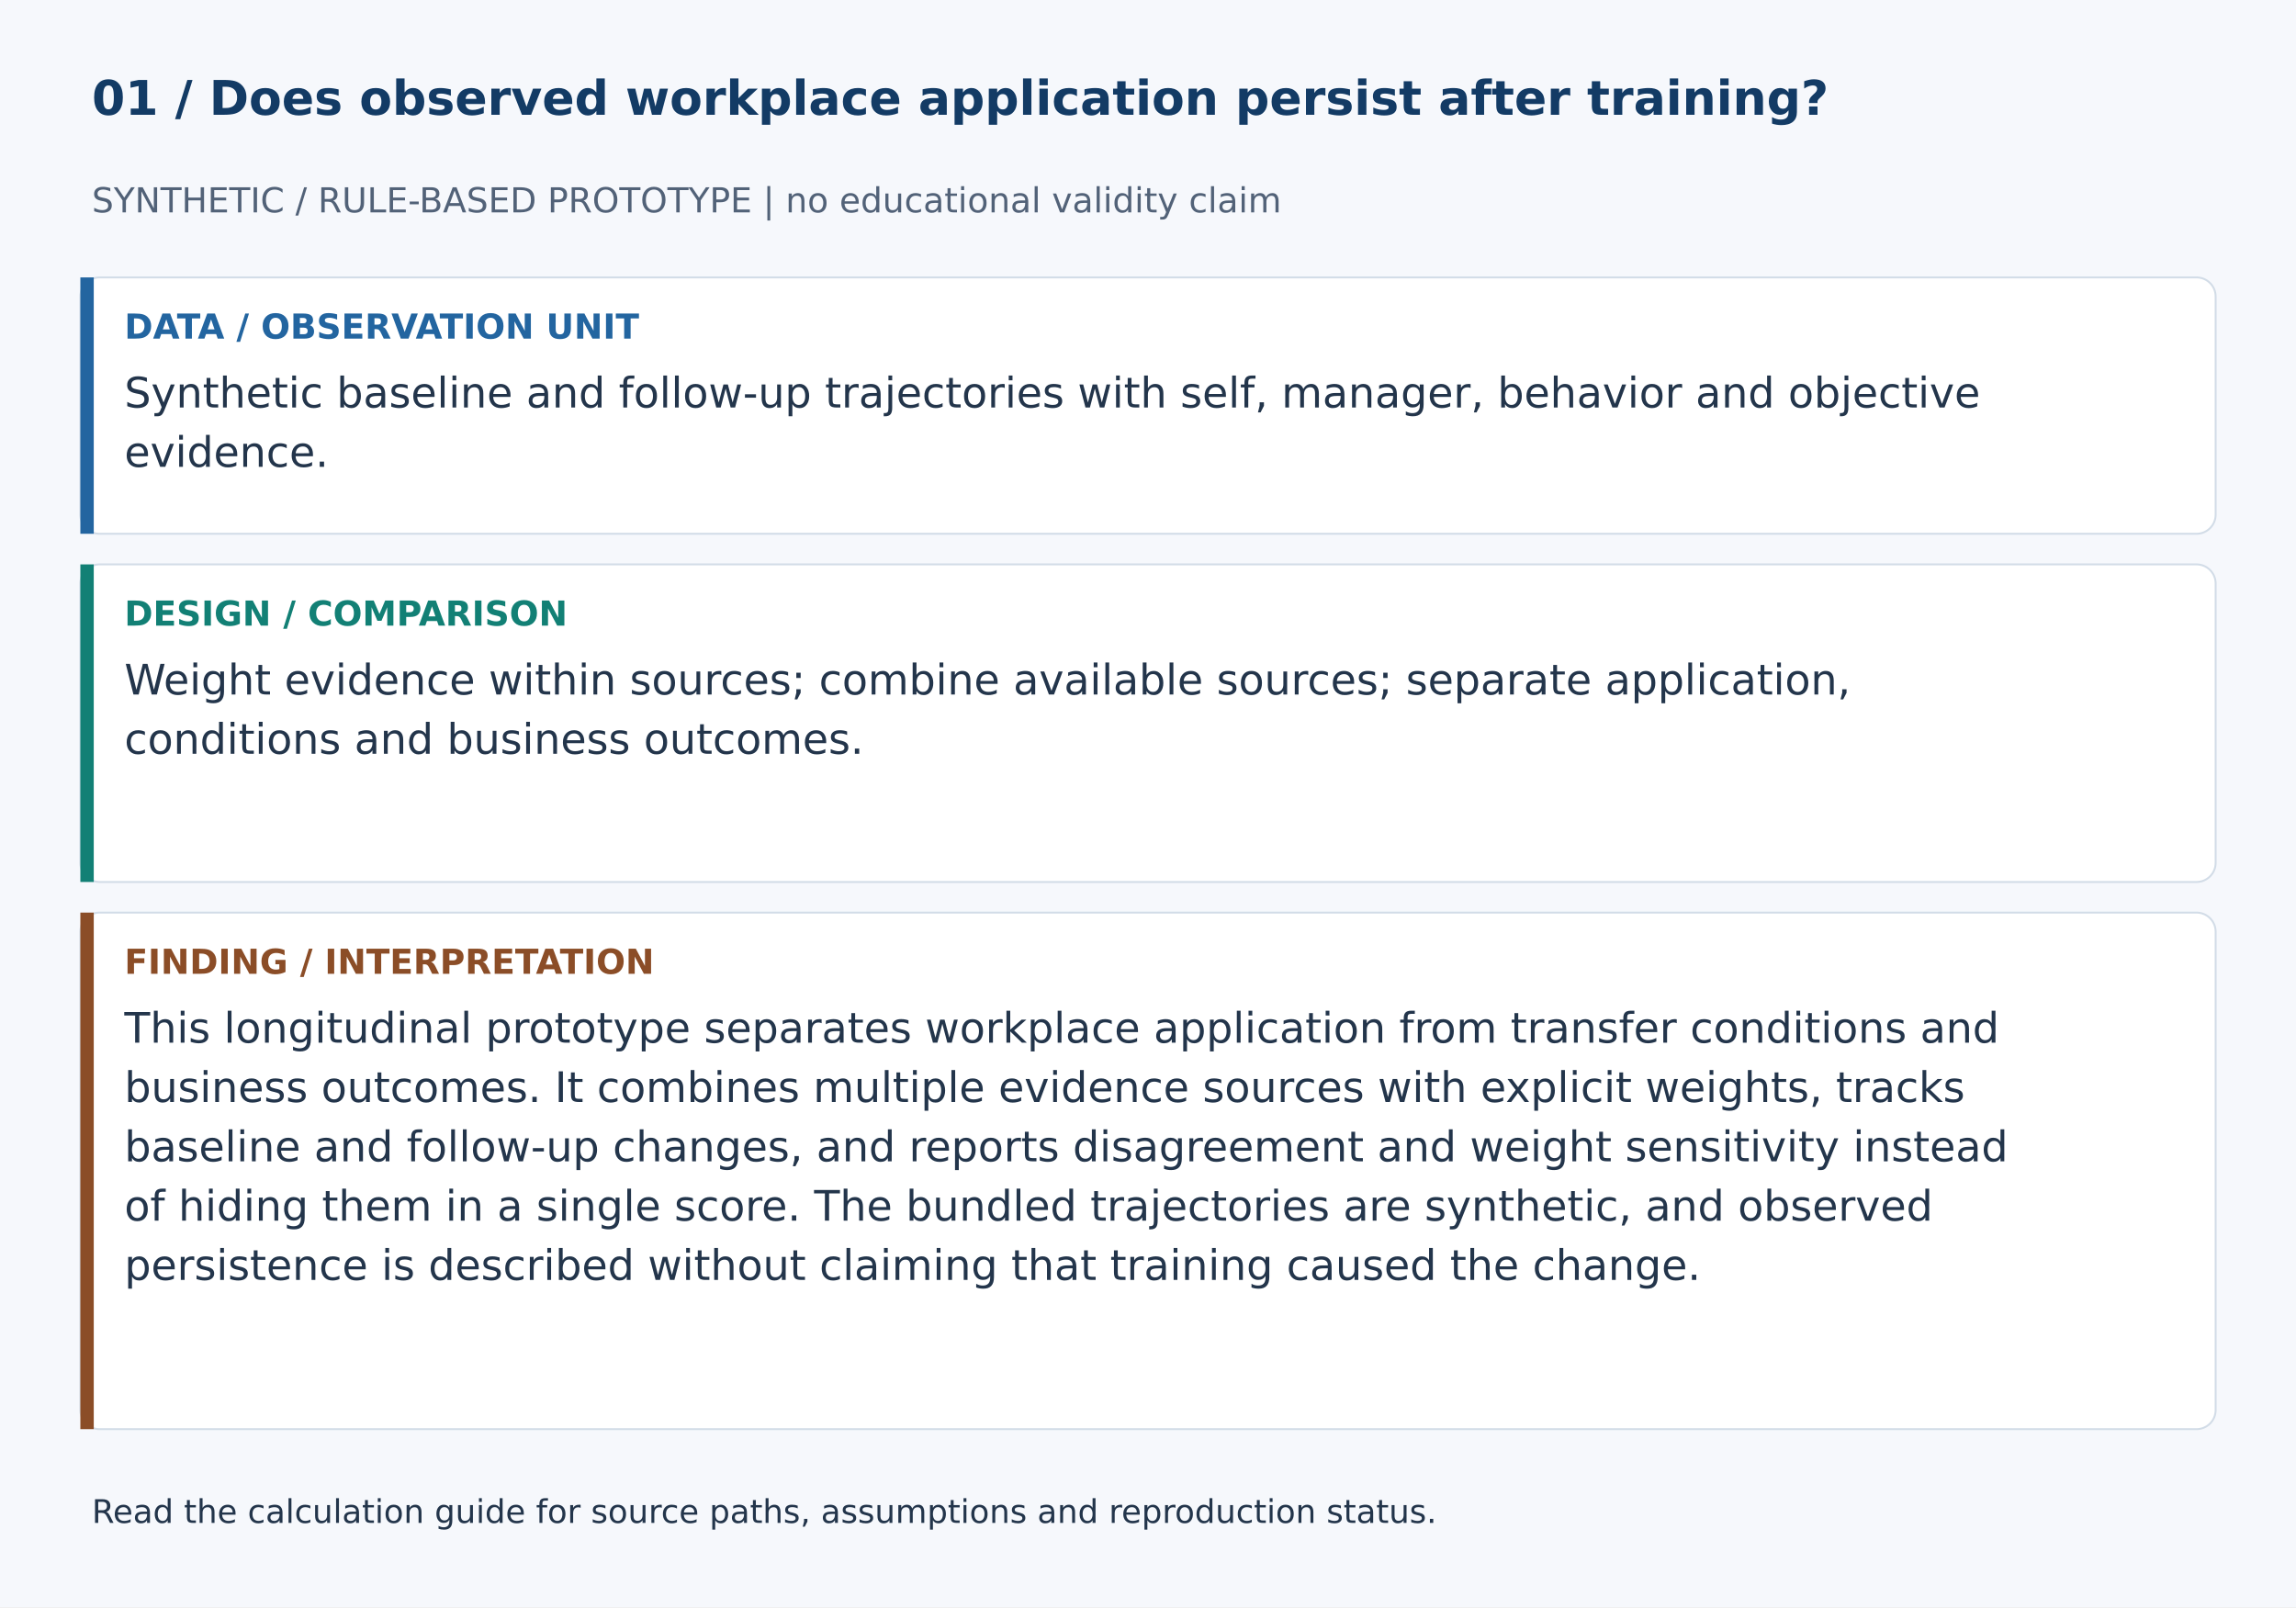
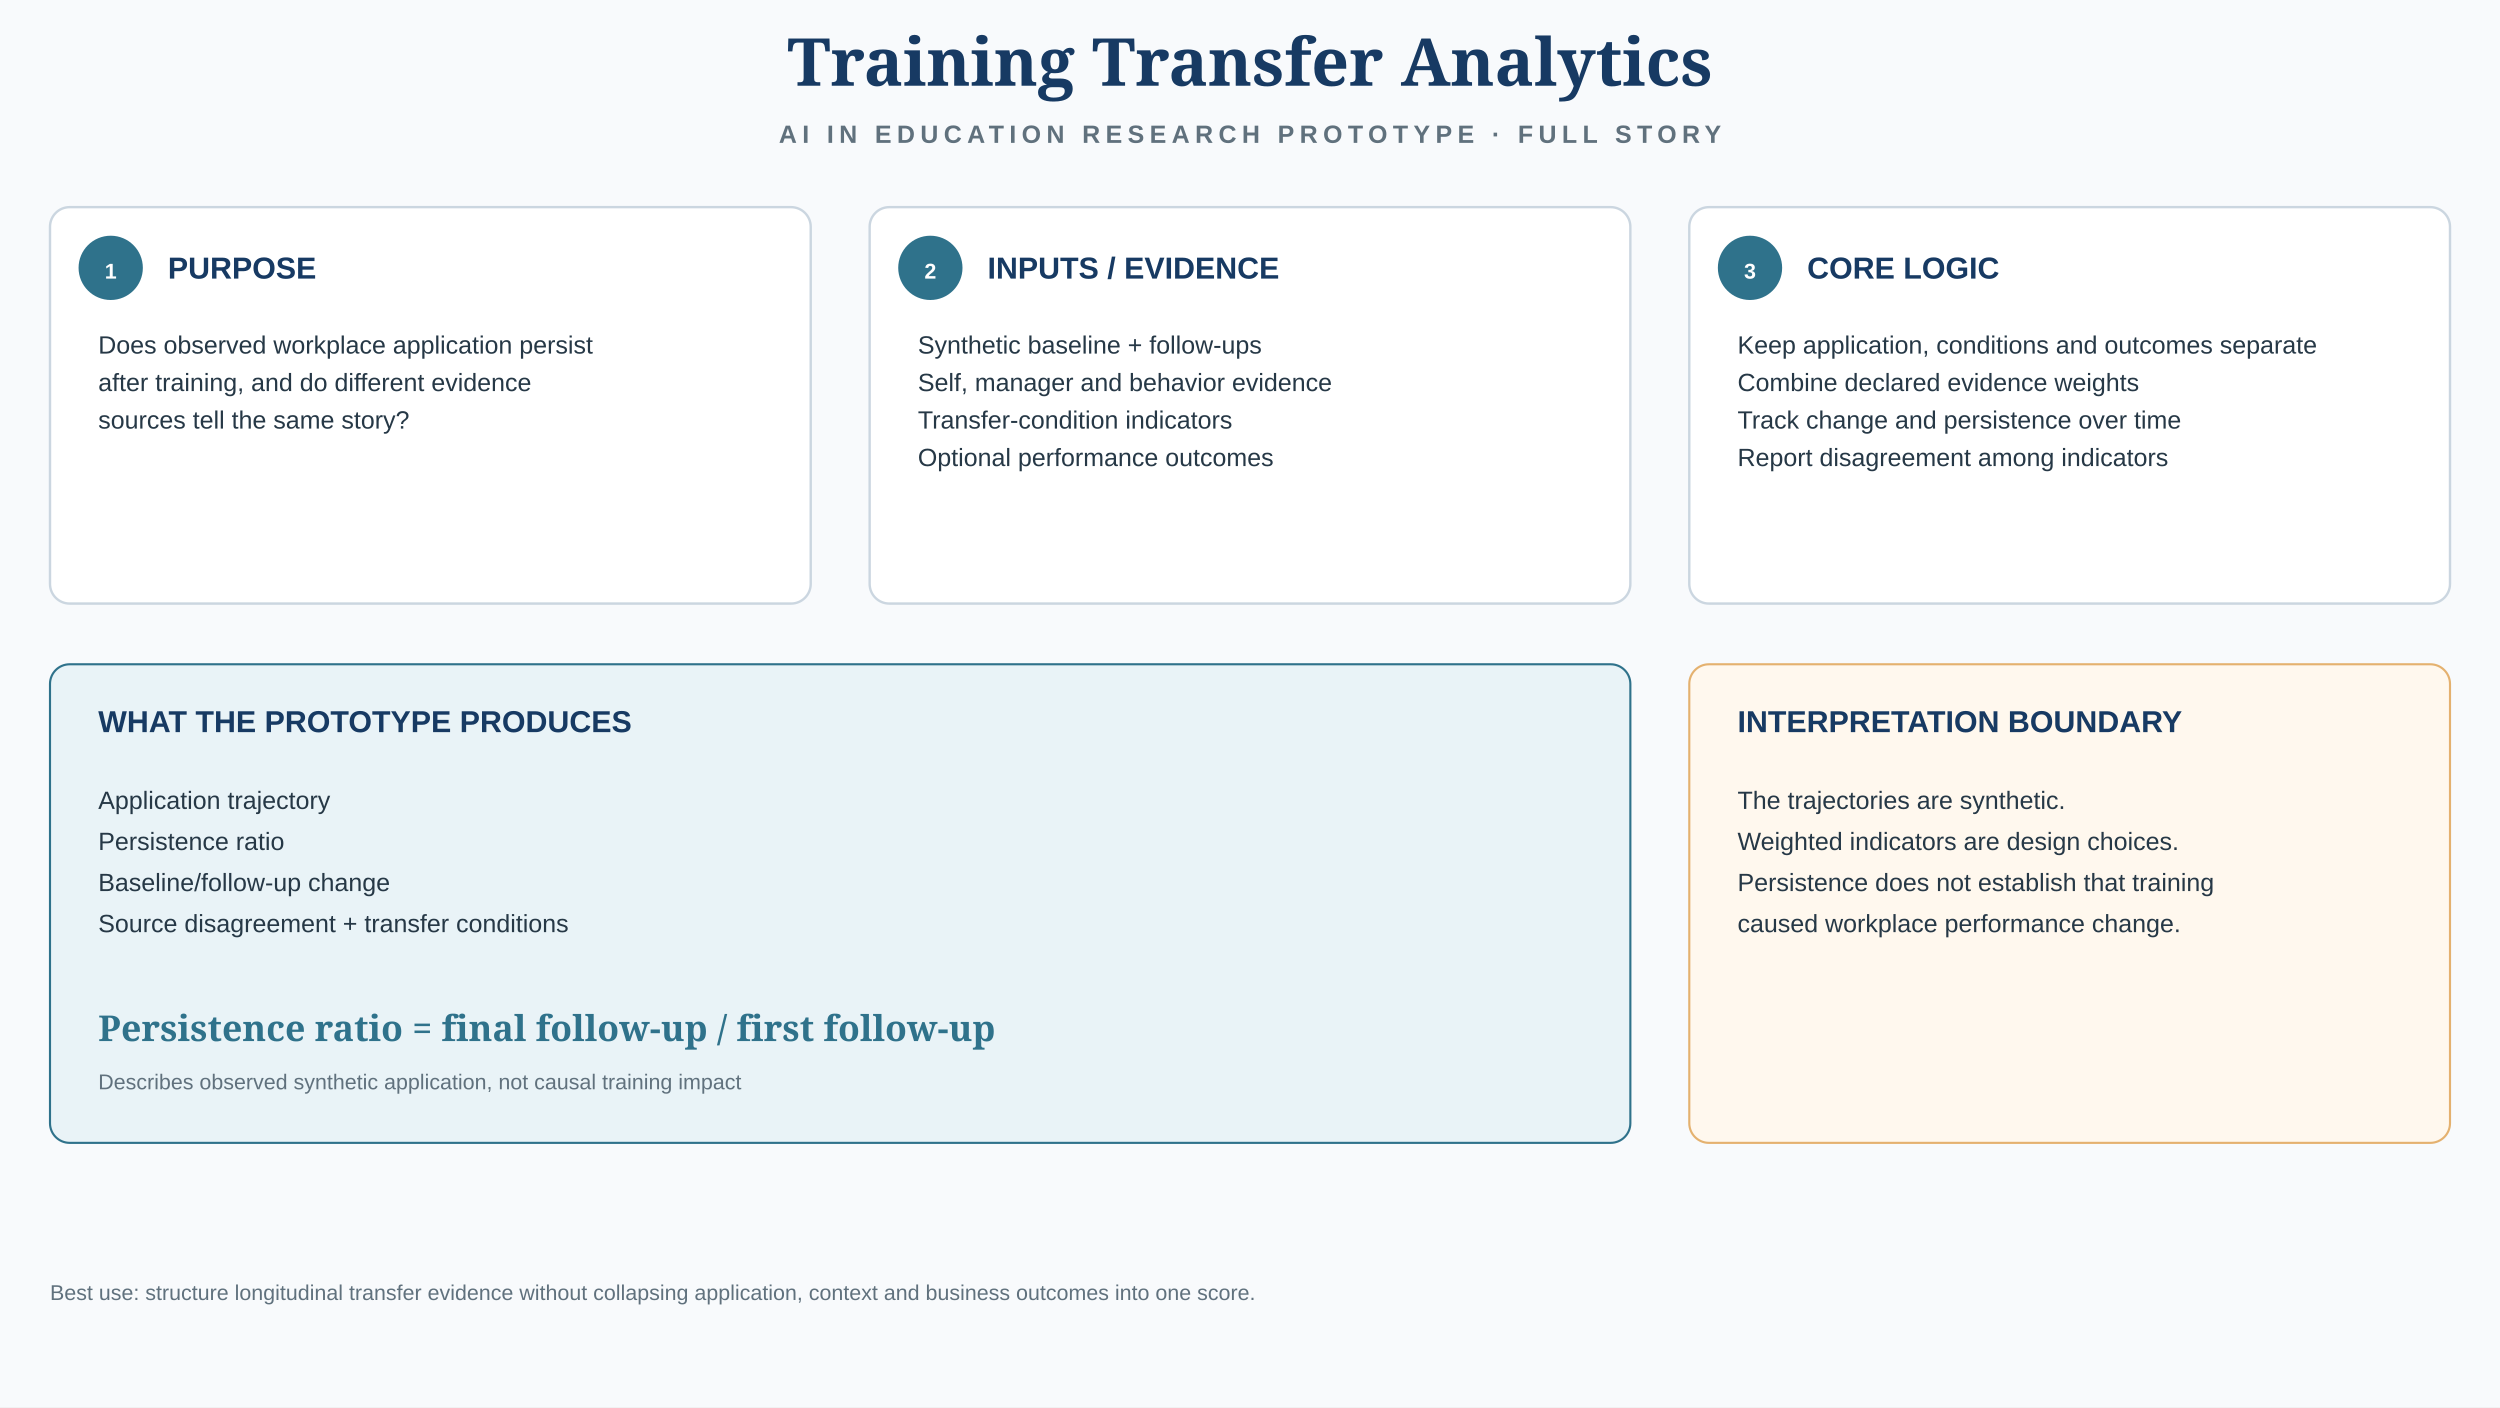
- <svg xmlns="http://www.w3.org/2000/svg" width="1200" height="840" viewBox="0 0 1200 840" role="img">
-   <rect width="1200" height="840" fill="#f6f8fc" />
-   <text x="48" y="60" font-family="DejaVu Sans,Arial,sans-serif" font-size="25" fill="#133b65" font-weight="700">01 / Does observed workplace application persist after training?</text>
-   <text x="48" y="111" font-family="DejaVu Sans,Arial,sans-serif" font-size="18" fill="#526278" font-weight="400">SYNTHETIC / RULE-BASED PROTOTYPE | no educational validity claim</text>
-   <rect x="42" y="145" width="1116" height="134" rx="10" fill="white" stroke="#d2dce7" />
-   <rect x="42" y="145" width="7" height="134" fill="#2365a0" />
-   <text x="65" y="177" font-family="DejaVu Sans,Arial,sans-serif" font-size="18" fill="#2365a0" font-weight="700">DATA / OBSERVATION UNIT</text>
-   <text x="65" y="213" font-family="DejaVu Sans,Arial,sans-serif" font-size="22" fill="#23354b" font-weight="400">Synthetic baseline and follow-up trajectories with self, manager, behavior and objective</text>
-   <text x="65" y="244" font-family="DejaVu Sans,Arial,sans-serif" font-size="22" fill="#23354b" font-weight="400">evidence.</text>
-   <rect x="42" y="295" width="1116" height="166" rx="10" fill="white" stroke="#d2dce7" />
-   <rect x="42" y="295" width="7" height="166" fill="#128075" />
-   <text x="65" y="327" font-family="DejaVu Sans,Arial,sans-serif" font-size="18" fill="#128075" font-weight="700">DESIGN / COMPARISON</text>
-   <text x="65" y="363" font-family="DejaVu Sans,Arial,sans-serif" font-size="22" fill="#23354b" font-weight="400">Weight evidence within sources; combine available sources; separate application,</text>
-   <text x="65" y="394" font-family="DejaVu Sans,Arial,sans-serif" font-size="22" fill="#23354b" font-weight="400">conditions and business outcomes.</text>
-   <rect x="42" y="477" width="1116" height="270" rx="10" fill="white" stroke="#d2dce7" />
-   <rect x="42" y="477" width="7" height="270" fill="#8b4d27" />
-   <text x="65" y="509" font-family="DejaVu Sans,Arial,sans-serif" font-size="18" fill="#8b4d27" font-weight="700">FINDING / INTERPRETATION</text>
-   <text x="65" y="545" font-family="DejaVu Sans,Arial,sans-serif" font-size="22" fill="#23354b" font-weight="400">This longitudinal prototype separates workplace application from transfer conditions and</text>
-   <text x="65" y="576" font-family="DejaVu Sans,Arial,sans-serif" font-size="22" fill="#23354b" font-weight="400">business outcomes. It combines multiple evidence sources with explicit weights, tracks</text>
-   <text x="65" y="607" font-family="DejaVu Sans,Arial,sans-serif" font-size="22" fill="#23354b" font-weight="400">baseline and follow-up changes, and reports disagreement and weight sensitivity instead</text>
-   <text x="65" y="638" font-family="DejaVu Sans,Arial,sans-serif" font-size="22" fill="#23354b" font-weight="400">of hiding them in a single score. The bundled trajectories are synthetic, and observed</text>
-   <text x="65" y="669" font-family="DejaVu Sans,Arial,sans-serif" font-size="22" fill="#23354b" font-weight="400">persistence is described without claiming that training caused the change.</text>
-   <text x="48" y="796" font-family="DejaVu Sans,Arial,sans-serif" font-size="17" fill="#23354b" font-weight="400">Read the calculation guide for source paths, assumptions and reproduction status.</text>
+ <svg xmlns="http://www.w3.org/2000/svg" viewBox="0 0 1400 788">
+   <rect width="1400" height="788" fill="#F8FAFC" />
+   <style>.t{font:700 37px Georgia;fill:#173A63}.s{font:600 14px Arial;fill:#60717D;letter-spacing:3px}.h{font:700 17px Arial;fill:#173A63}.b{font:14px Arial;fill:#263846}.sm{font:12px Arial;fill:#60717D}.c{fill:#fff;stroke:#CBD6E0;stroke-width:1.35}.a{fill:#2F728B}.soft{fill:#E9F3F7;stroke:#2F728B;stroke-width:1.2}.w{fill:#FFF8EE;stroke:#E4B16F;stroke-width:1.2}.m{font:700 20px Georgia;fill:#2F728B}</style>
+   <text x="700" y="48" text-anchor="middle" class="t">Training Transfer Analytics</text>
+   <text x="700" y="80" text-anchor="middle" class="s">AI IN EDUCATION RESEARCH PROTOTYPE · FULL STORY</text>
+   <rect x="28" y="116" width="426" height="222" rx="11" class="c" />
+   <circle cx="62" cy="150" r="18" class="a" />
+   <text x="62" y="156" text-anchor="middle" fill="#fff" font-family="Arial" font-weight="700">1</text>
+   <text x="94" y="156" class="h">PURPOSE</text>
+   <text x="55" y="198" class="b">
+     <tspan x="55">Does observed workplace application persist</tspan>
+     <tspan x="55" dy="21">after training, and do different evidence</tspan>
+     <tspan x="55" dy="21">sources tell the same story?</tspan>
+   </text>
+   <rect x="487" y="116" width="426" height="222" rx="11" class="c" />
+   <circle cx="521" cy="150" r="18" class="a" />
+   <text x="521" y="156" text-anchor="middle" fill="#fff" font-family="Arial" font-weight="700">2</text>
+   <text x="553" y="156" class="h">INPUTS / EVIDENCE</text>
+   <text x="514" y="198" class="b">
+     <tspan x="514">Synthetic baseline + follow-ups</tspan>
+     <tspan x="514" dy="21">Self, manager and behavior evidence</tspan>
+     <tspan x="514" dy="21">Transfer-condition indicators</tspan>
+     <tspan x="514" dy="21">Optional performance outcomes</tspan>
+   </text>
+   <rect x="946" y="116" width="426" height="222" rx="11" class="c" />
+   <circle cx="980" cy="150" r="18" class="a" />
+   <text x="980" y="156" text-anchor="middle" fill="#fff" font-family="Arial" font-weight="700">3</text>
+   <text x="1012" y="156" class="h">CORE LOGIC</text>
+   <text x="973" y="198" class="b">
+     <tspan x="973">Keep application, conditions and outcomes separate</tspan>
+     <tspan x="973" dy="21">Combine declared evidence weights</tspan>
+     <tspan x="973" dy="21">Track change and persistence over time</tspan>
+     <tspan x="973" dy="21">Report disagreement among indicators</tspan>
+   </text>
+   <rect x="28" y="372" width="885" height="268" rx="11" class="soft" />
+   <text x="55" y="410" class="h">WHAT THE PROTOTYPE PRODUCES</text>
+   <text x="55" y="453" class="b">
+     <tspan x="55">Application trajectory</tspan>
+     <tspan x="55" dy="23">Persistence ratio</tspan>
+     <tspan x="55" dy="23">Baseline/follow-up change</tspan>
+     <tspan x="55" dy="23">Source disagreement + transfer conditions</tspan>
+   </text>
+   <text x="55" y="583" class="m">Persistence ratio = final follow-up / first follow-up</text>
+   <text x="55" y="610" class="sm">Describes observed synthetic application, not causal training impact</text>
+   <rect x="946" y="372" width="426" height="268" rx="11" class="w" />
+   <text x="973" y="410" class="h">INTERPRETATION BOUNDARY</text>
+   <text x="973" y="453" class="b">
+     <tspan x="973">The trajectories are synthetic.</tspan>
+     <tspan x="973" dy="23">Weighted indicators are design choices.</tspan>
+     <tspan x="973" dy="23">Persistence does not establish that training</tspan>
+     <tspan x="973" dy="23">caused workplace performance change.</tspan>
+   </text>
+   <text x="28" y="728" class="sm">Best use: structure longitudinal transfer evidence without collapsing application, context and business outcomes into one score.</text>
</svg>
